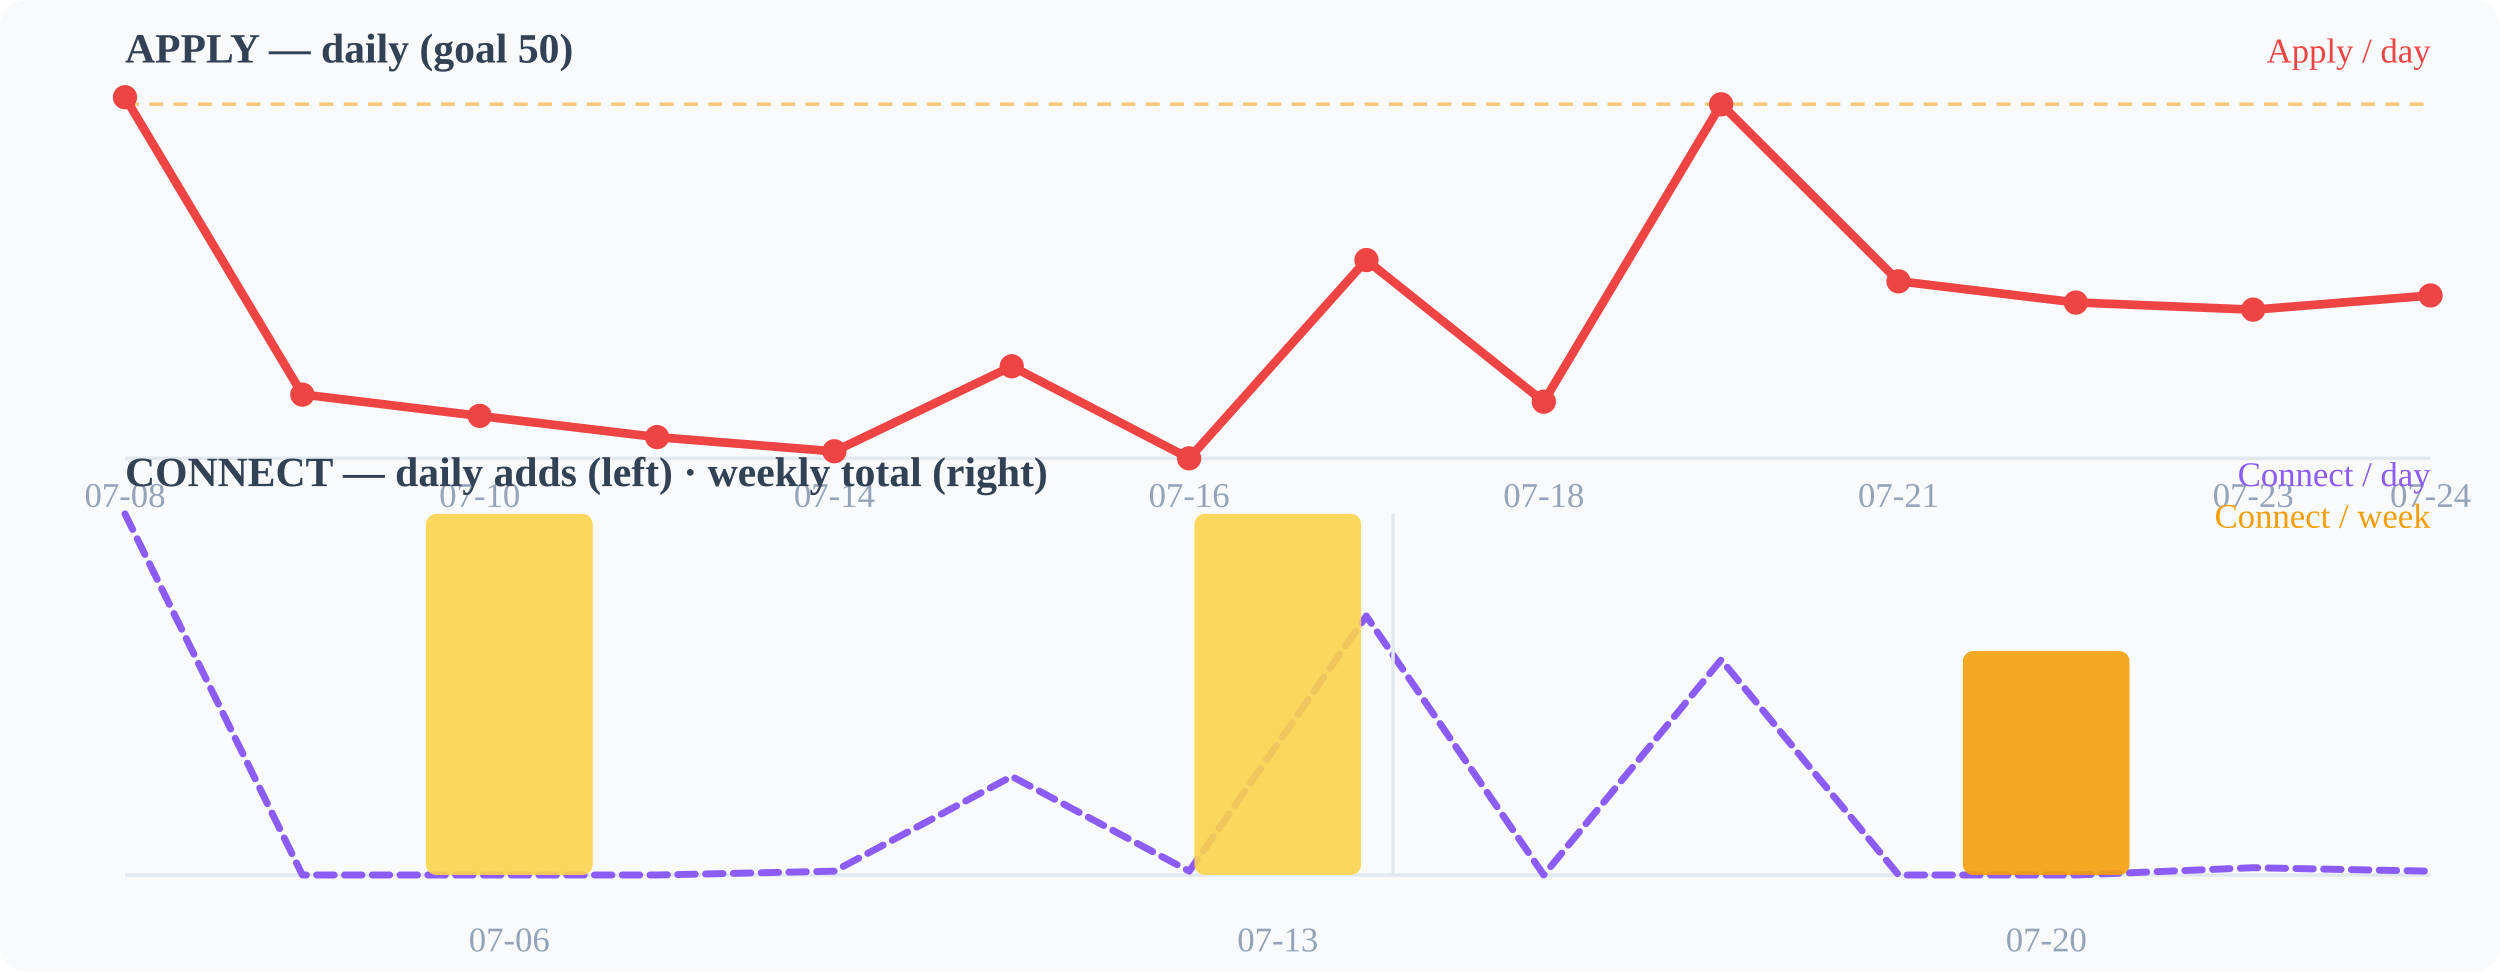
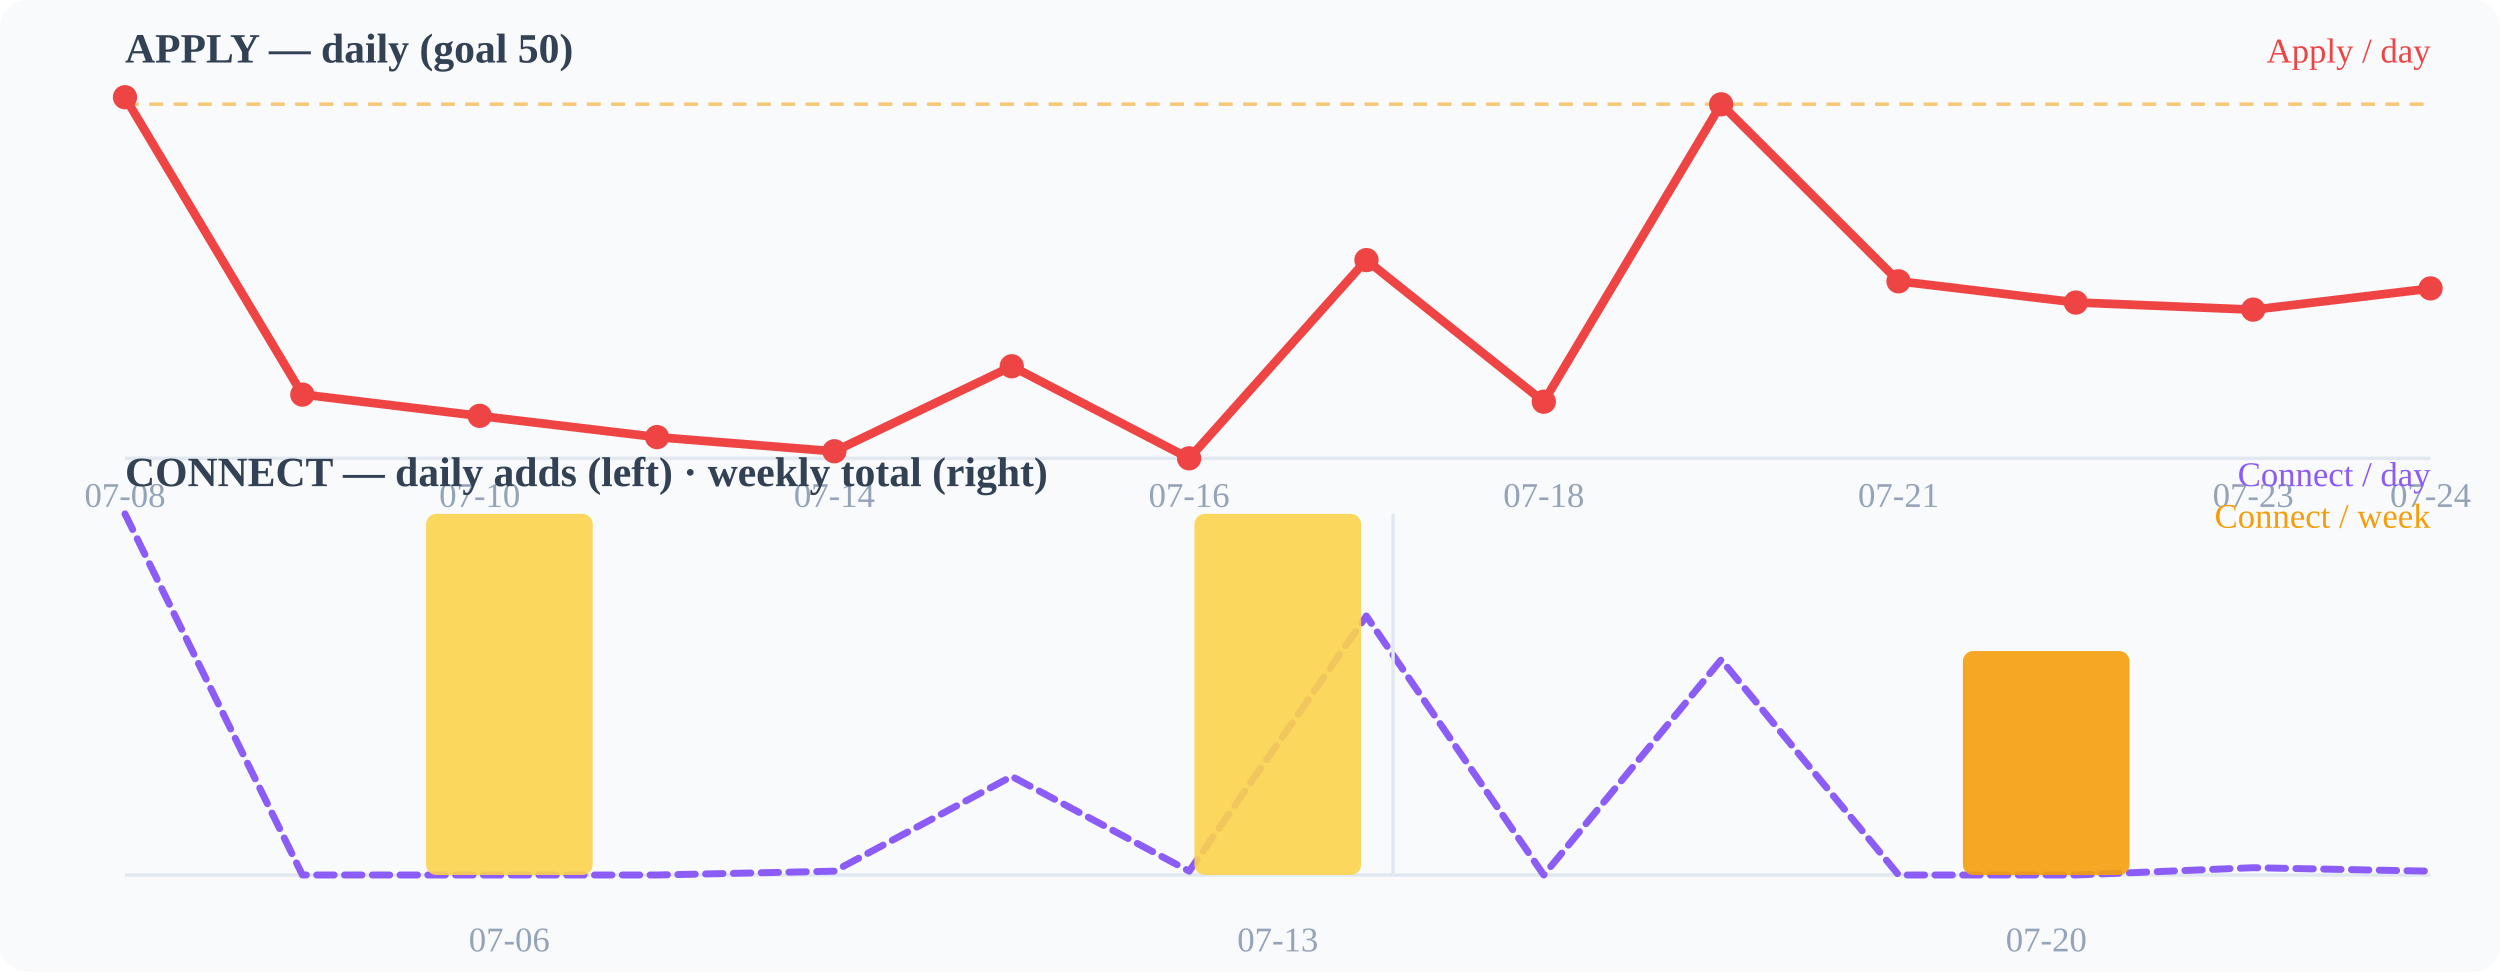
<svg xmlns="http://www.w3.org/2000/svg" width="720" height="280" viewBox="0 0 720 280">
  <rect width="720" height="280" fill="#f8fafc" rx="8" />
  <text x="36" y="18" font-size="12" font-weight="600" fill="#334155">APPLY — daily (goal 50)</text>
  <line x1="36" y1="132" x2="700" y2="132" stroke="#e2e8f0" stroke-width="1" />
  <line x1="36" y1="30.0" x2="700" y2="30.0" stroke="#f59e0b" stroke-width="1" stroke-dasharray="4 3" opacity="0.55" />
-   <polyline points="36.0,28.0 87.1,113.6 138.2,119.8 189.2,125.9 240.3,130.0 291.4,105.5 342.5,132.0 393.5,74.9 444.6,115.7 495.7,30.0 546.8,81.0 597.8,87.1 648.9,89.2 700.0,85.1" fill="none" stroke="#ef4444" stroke-width="2.5" stroke-linecap="round" stroke-linejoin="round" />
+   <polyline points="36.0,28.0 87.1,113.6 138.2,119.8 189.2,125.9 240.3,130.0 291.4,105.5 342.5,132.0 393.5,74.9 444.6,115.7 495.7,30.0 546.8,81.0 597.8,87.1 648.9,89.2 700.0,83.1" fill="none" stroke="#ef4444" stroke-width="2.5" stroke-linecap="round" stroke-linejoin="round" />
  <circle cx="36" cy="28" r="3.5" fill="#ef4444" />
  <circle cx="87.077" cy="113.647" r="3.5" fill="#ef4444" />
  <circle cx="138.154" cy="119.765" r="3.5" fill="#ef4444" />
  <circle cx="189.231" cy="125.882" r="3.5" fill="#ef4444" />
  <circle cx="240.308" cy="129.961" r="3.5" fill="#ef4444" />
  <circle cx="291.385" cy="105.49" r="3.5" fill="#ef4444" />
  <circle cx="342.462" cy="132" r="3.5" fill="#ef4444" />
  <circle cx="393.538" cy="74.902" r="3.5" fill="#ef4444" />
  <circle cx="444.615" cy="115.686" r="3.5" fill="#ef4444" />
  <circle cx="495.692" cy="30.039" r="3.5" fill="#ef4444" />
  <circle cx="546.769" cy="81.02" r="3.5" fill="#ef4444" />
  <circle cx="597.846" cy="87.137" r="3.5" fill="#ef4444" />
  <circle cx="648.923" cy="89.176" r="3.5" fill="#ef4444" />
-   <circle cx="700" cy="85.098" r="3.5" fill="#ef4444" />
+   <circle cx="700" cy="83.059" r="3.5" fill="#ef4444" />
  <text x="36" y="146" font-size="10" fill="#94a3b8" text-anchor="middle">07-08</text>
  <text x="138.154" y="146" font-size="10" fill="#94a3b8" text-anchor="middle">07-10</text>
  <text x="240.308" y="146" font-size="10" fill="#94a3b8" text-anchor="middle">07-14</text>
  <text x="342.462" y="146" font-size="10" fill="#94a3b8" text-anchor="middle">07-16</text>
  <text x="444.615" y="146" font-size="10" fill="#94a3b8" text-anchor="middle">07-18</text>
  <text x="546.769" y="146" font-size="10" fill="#94a3b8" text-anchor="middle">07-21</text>
  <text x="648.923" y="146" font-size="10" fill="#94a3b8" text-anchor="middle">07-23</text>
  <text x="700" y="146" font-size="10" fill="#94a3b8" text-anchor="middle">07-24</text>
  <text x="36" y="140" font-size="12" font-weight="600" fill="#334155">CONNECT — daily adds (left) · weekly total (right)</text>
  <line x1="36" y1="252" x2="700" y2="252" stroke="#e2e8f0" stroke-width="1" />
  <polyline points="36.0,148.0 87.1,252.0 138.2,252.0 189.2,252.0 240.3,250.9 291.4,223.6 342.5,250.9 393.5,177.4 444.6,252.0 495.7,190.0 546.8,252.0 597.8,252.0 648.9,249.9 700.0,250.9" fill="none" stroke="#8b5cf6" stroke-width="2" stroke-linecap="round" stroke-linejoin="round" stroke-dasharray="5 3" />
  <rect x="122.7" y="148.0" width="48" height="104.0" rx="3" fill="#fcd34d" opacity="0.9" />
  <rect x="344.0" y="148.0" width="48" height="104.0" rx="3" fill="#fcd34d" opacity="0.9" />
  <rect x="565.3" y="187.5" width="48" height="64.5" rx="3" fill="#f59e0b" opacity="0.9" />
  <line x1="401.2" y1="148" x2="401.2" y2="252" stroke="#e2e8f0" stroke-width="1" />
  <text x="146.667" y="274" font-size="10" fill="#94a3b8" text-anchor="middle">07-06</text>
  <text x="368" y="274" font-size="10" fill="#94a3b8" text-anchor="middle">07-13</text>
  <text x="589.333" y="274" font-size="10" fill="#94a3b8" text-anchor="middle">07-20</text>
  <text x="700" y="18" font-size="10" fill="#ef4444" text-anchor="end">Apply / day</text>
  <text x="700" y="140" font-size="10" fill="#8b5cf6" text-anchor="end">Connect / day</text>
  <text x="700" y="152" font-size="10" fill="#f59e0b" text-anchor="end">Connect / week</text>
</svg>
